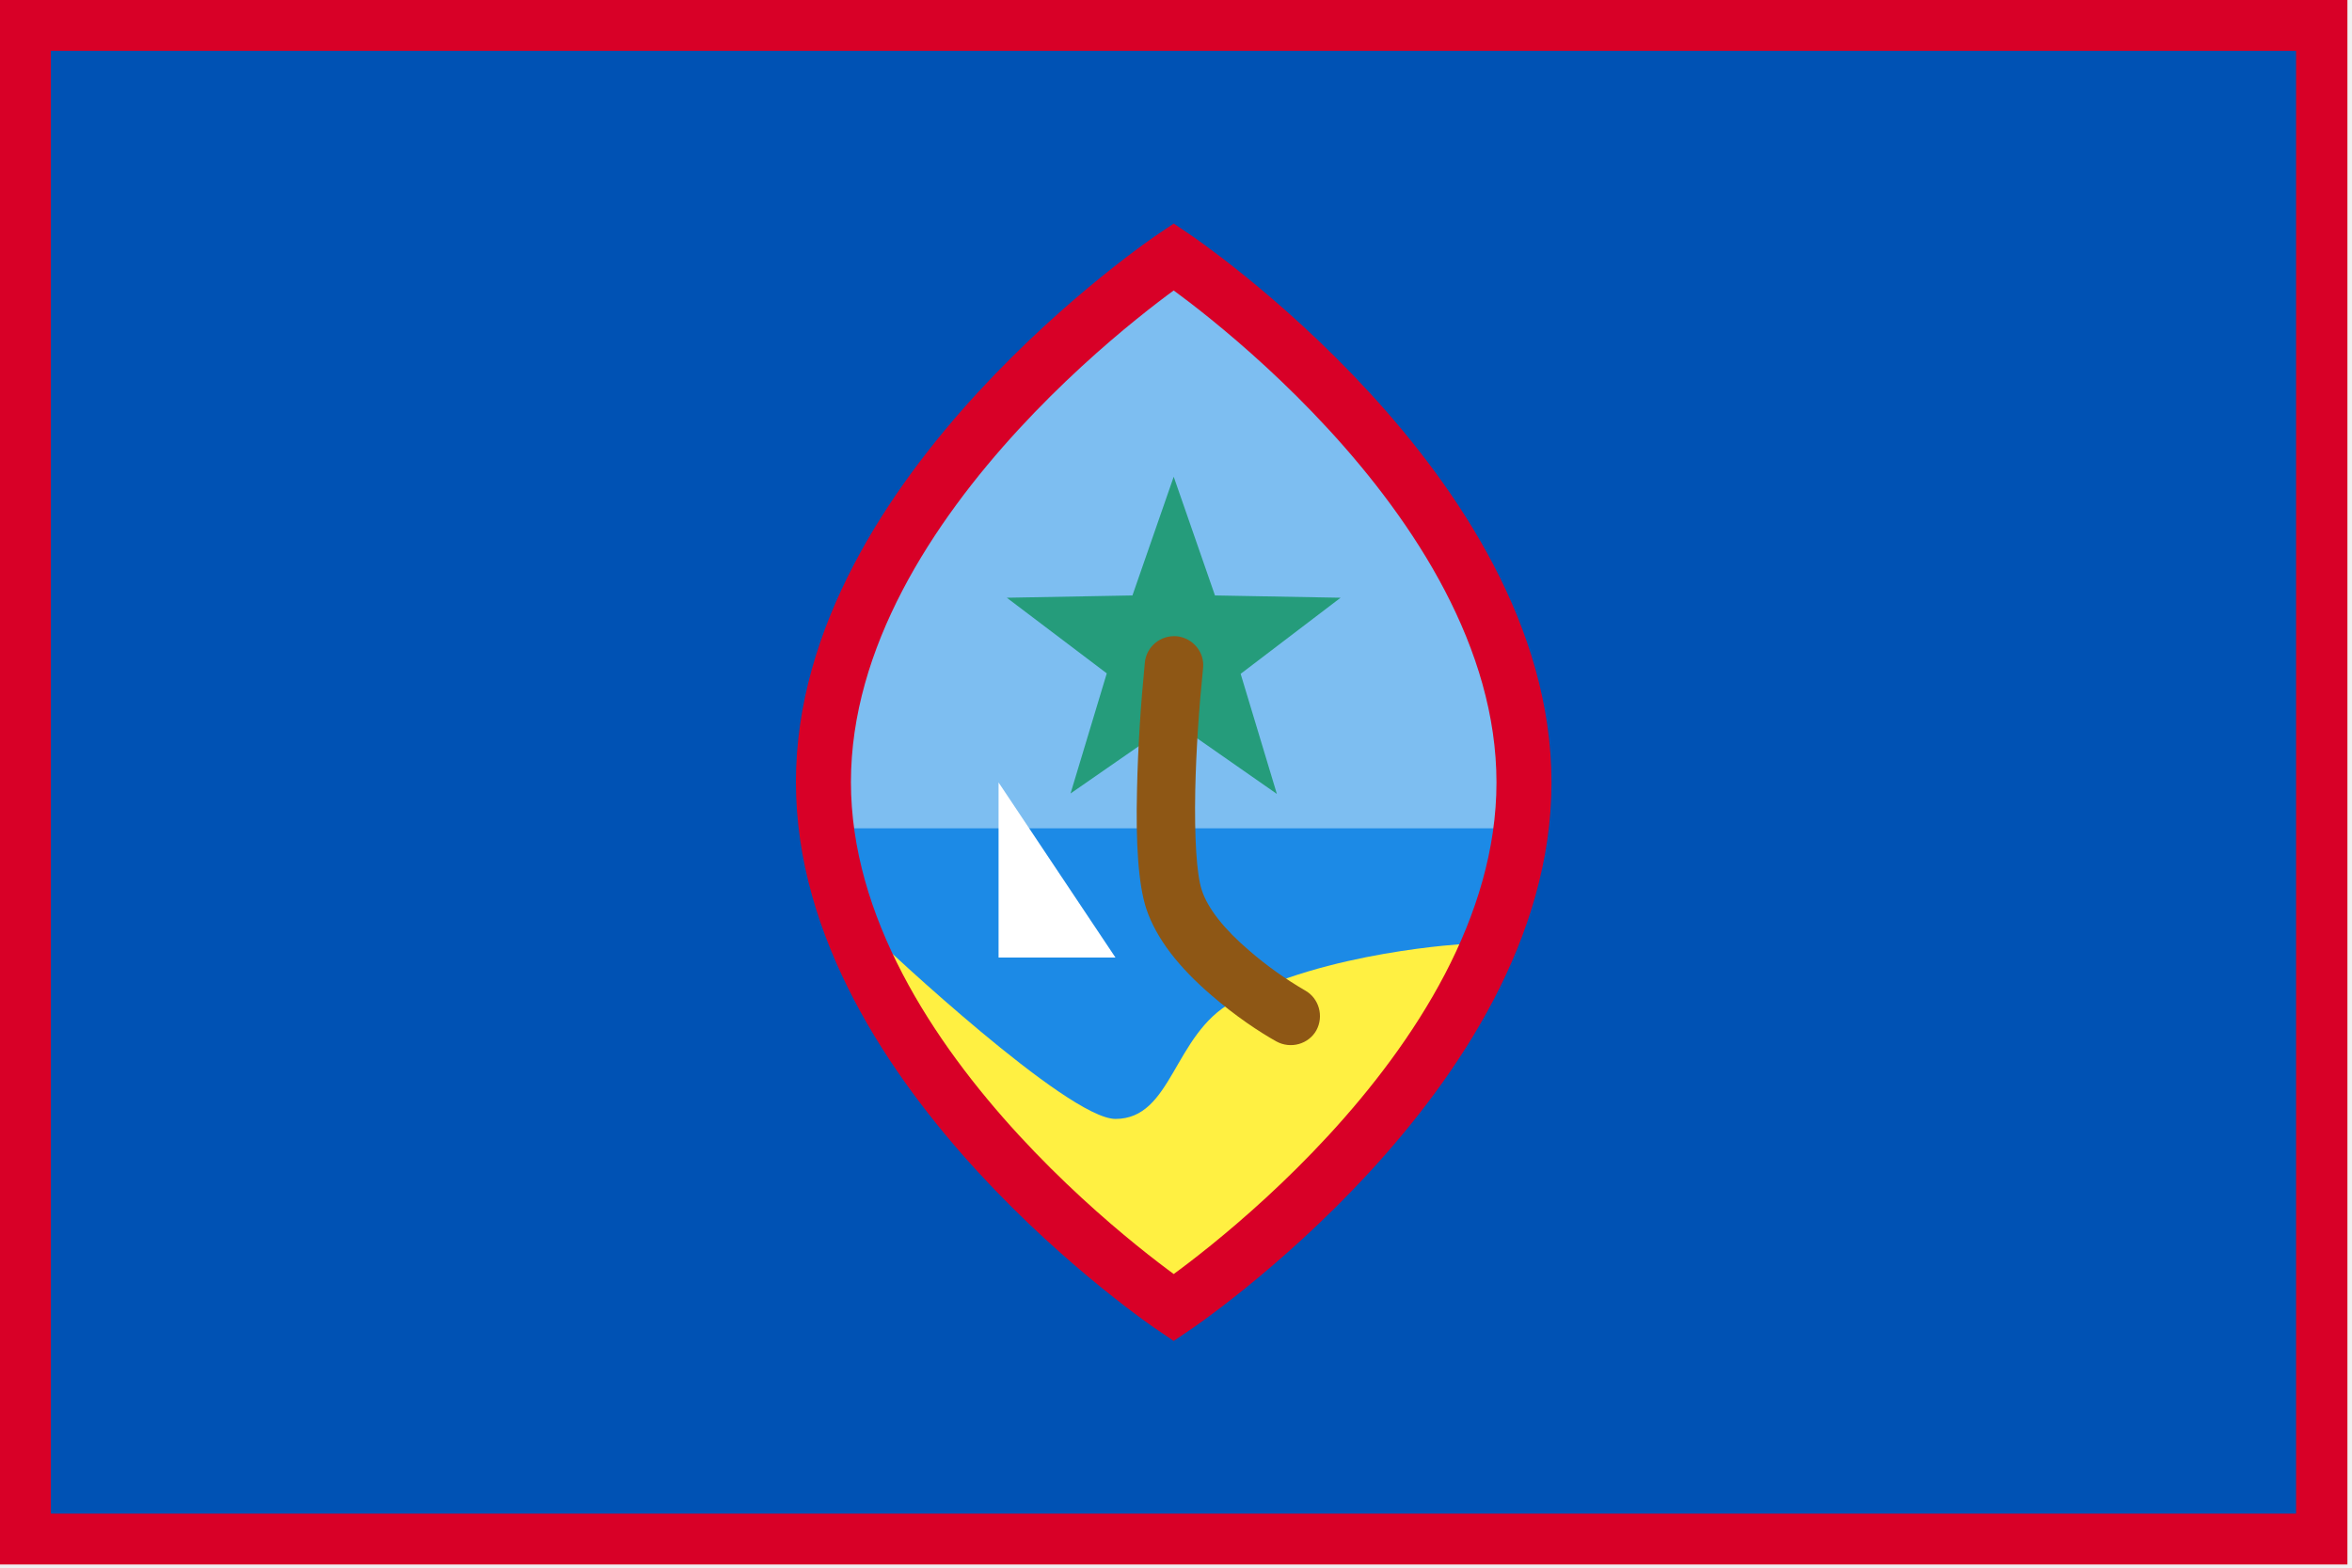
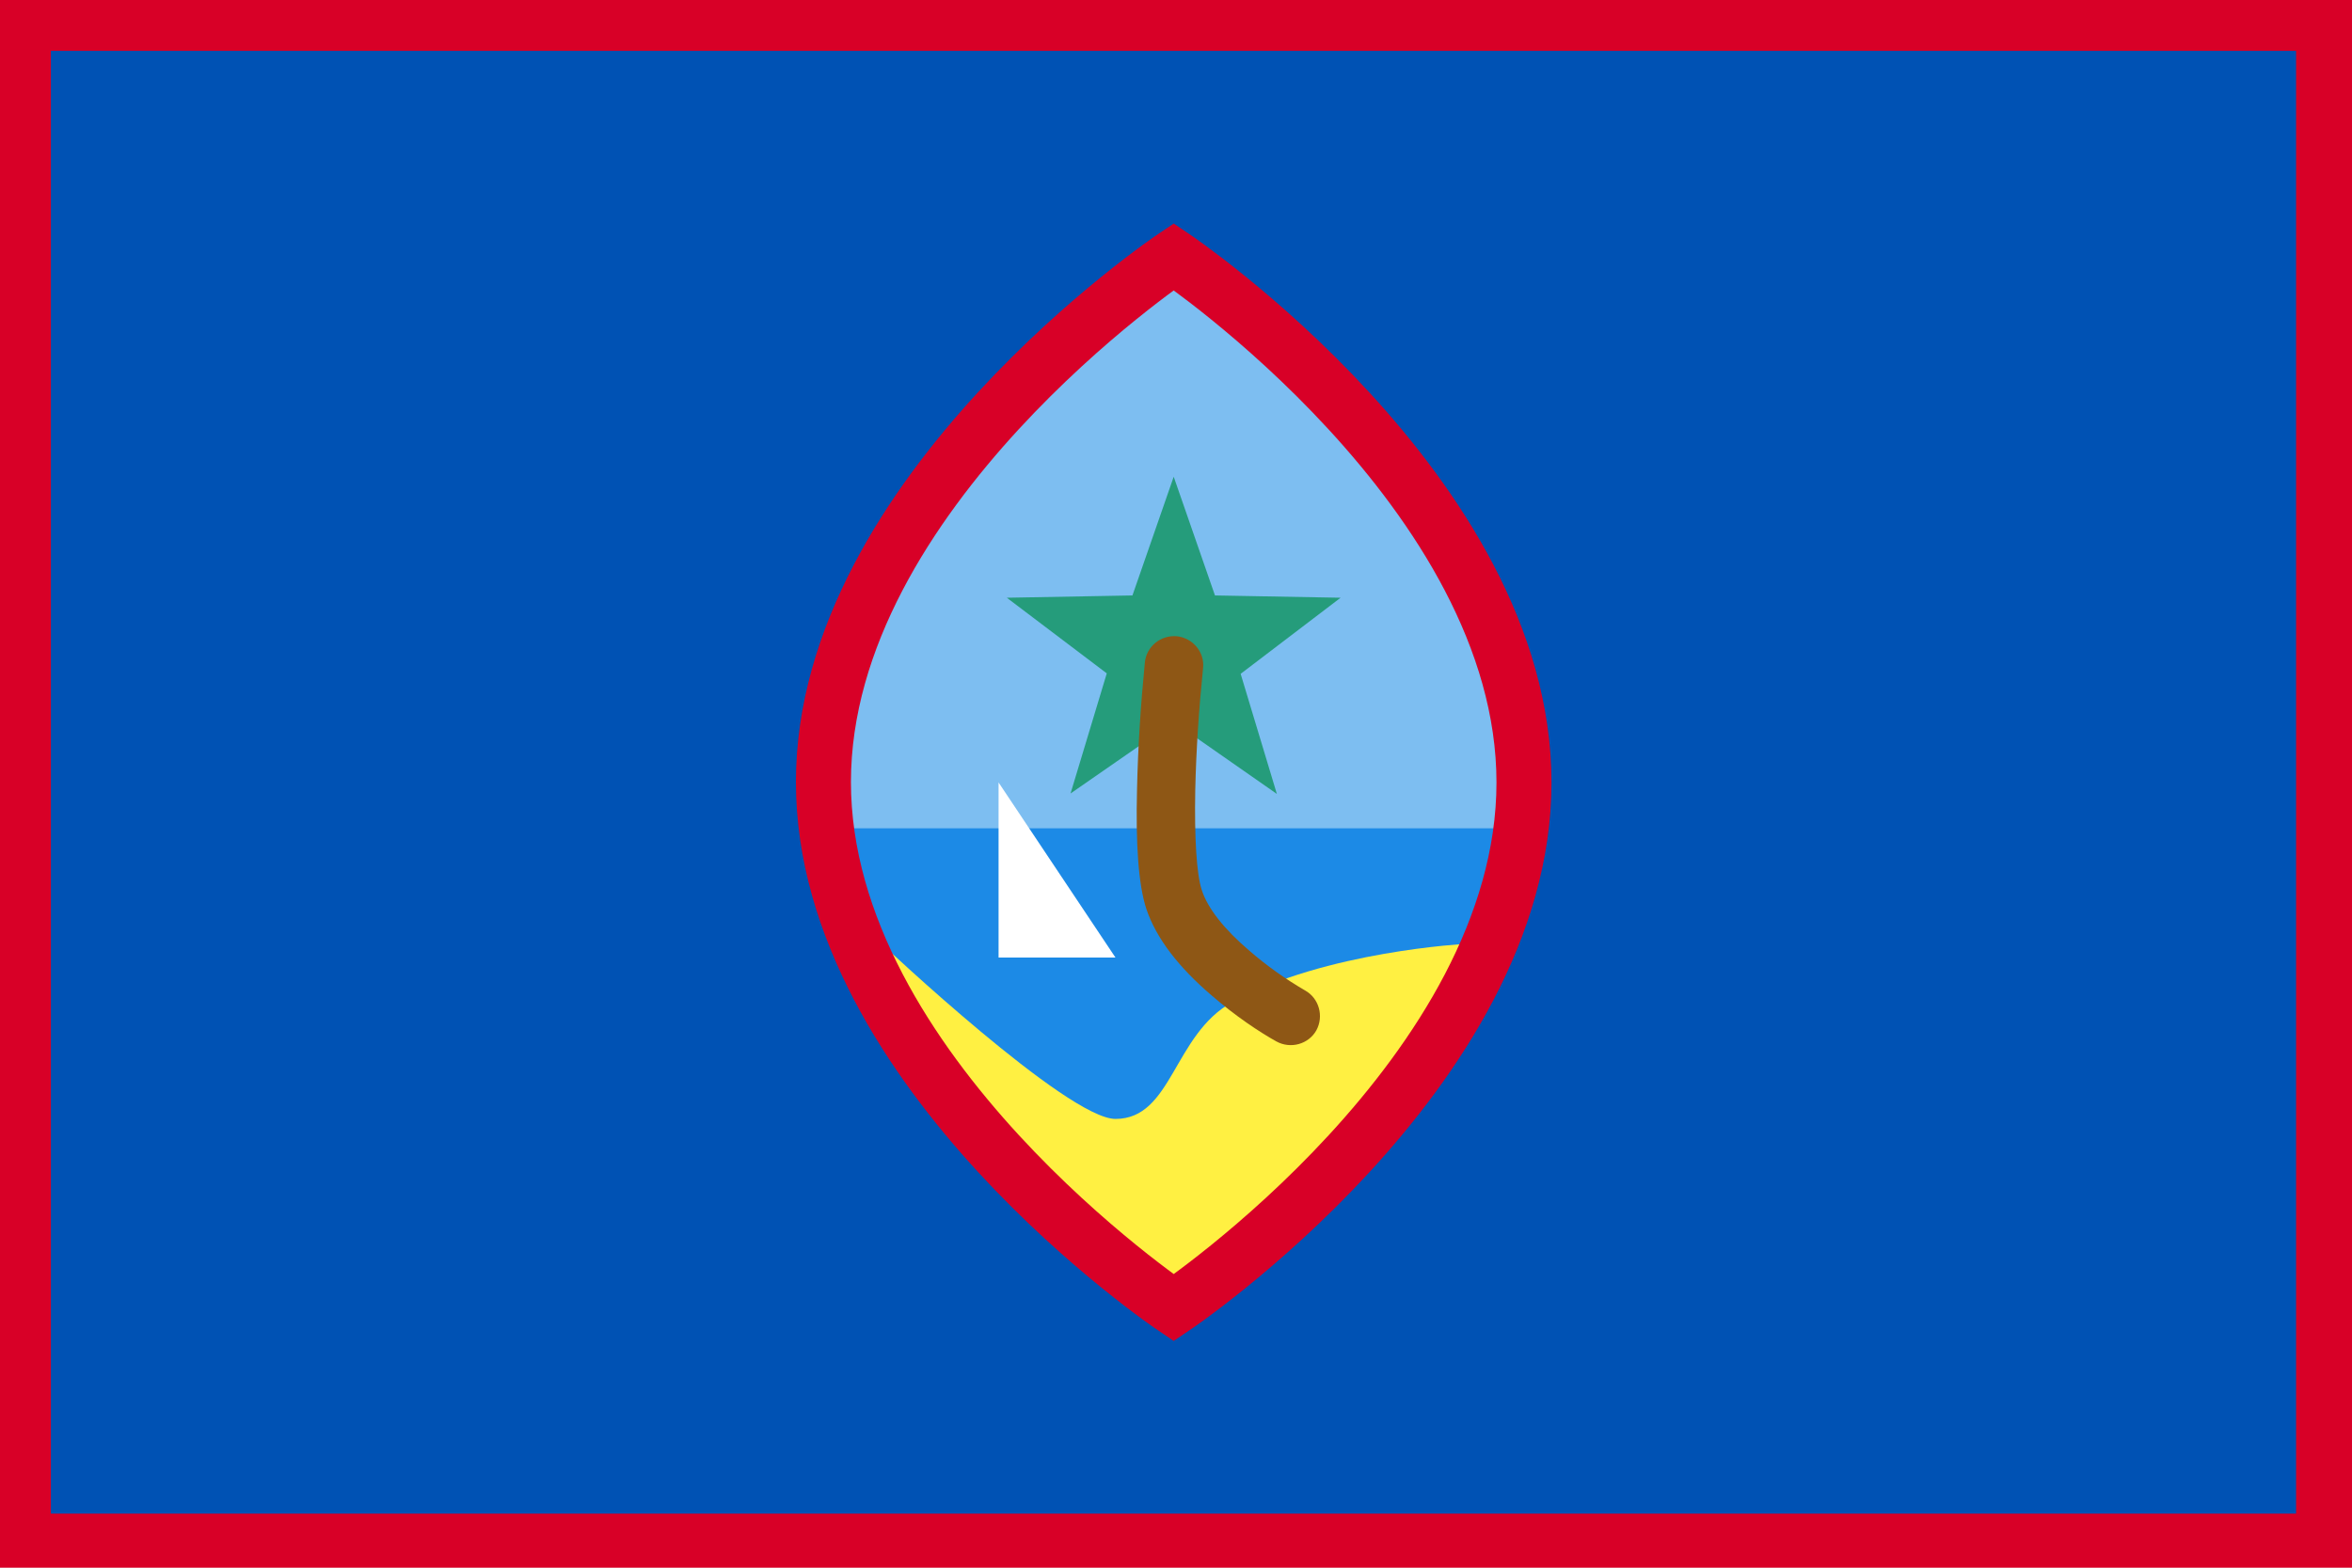
<svg xmlns="http://www.w3.org/2000/svg" viewBox="0 0 513 342">
-   <rect fill="#D80027" width="512" height="341.3" />
+   <rect fill="#D80027" width="513" height="342" />
  <rect x="11.1" y="11.1" fill="#0052B4" width="489.7" height="319.1" />
  <path fill="#7DBEF1" d="M256,285.3c0,0,76.4-51.3,76.4-114.6S256,56,256,56s-76.4,51.3-76.4,114.6S256,285.3,256,285.3z" />
  <polygon fill="#1C8AE6" points="179.8,180.7 332.4,180.7 303.1,245.6 207.9,245.6 " />
  <path fill="#FFF042" d="M192.3,205.9c0,0,40.5,38.2,51,38.2c12.4,0,12.6-18.4,25.5-25.5c20.2-11.1,51-12.7,51-12.7l-22.8,42.8l-41,36.6  l-46.8-39.7L192.3,205.9z" />
  <path fill="#259C7B" d="M256,157.5l-22.5,15.6l7.9-26.2l-21.8-16.5l27.4-0.5l9-25.9l9,25.9l27.4,0.5L270.6,147l7.9,26.2L256,157.5z" />
  <path fill="#8E5715" d="M249.7,144.6c-0.9,9.2-1.5,18.4-1.7,27.6c-0.3,11.9,0.3,20.7,2,26c2.2,6.6,7.2,12.9,14.2,18.9  c5.3,4.6,10.6,8.1,14.2,10.1c3.1,1.7,7,0.6,8.7-2.4c1.7-3.1,0.6-7-2.4-8.7l0,0c-4.3-2.5-8.4-5.4-12.2-8.7  c-5.4-4.6-9.1-9.2-10.4-13.3c-1.1-3.4-1.6-11.3-1.4-21.7c0.2-8.9,0.8-17.8,1.7-26.6c0.4-3.5-2.2-6.6-5.7-7  C253.1,138.5,250,141.1,249.7,144.6z" />
  <path fill="#FFFFFF" d="M217.8,170.7l25.5,38.2h-25.5V170.7z" />
  <path fill="none" stroke="#D80027" stroke-width="12" stroke-miterlimit="10" d="M256,285.3c0,0,76.4-51.3,76.4-114.6S256,56,256,56s-76.4,51.3-76.4,114.6S256,285.3,256,285.3z" />
</svg>
